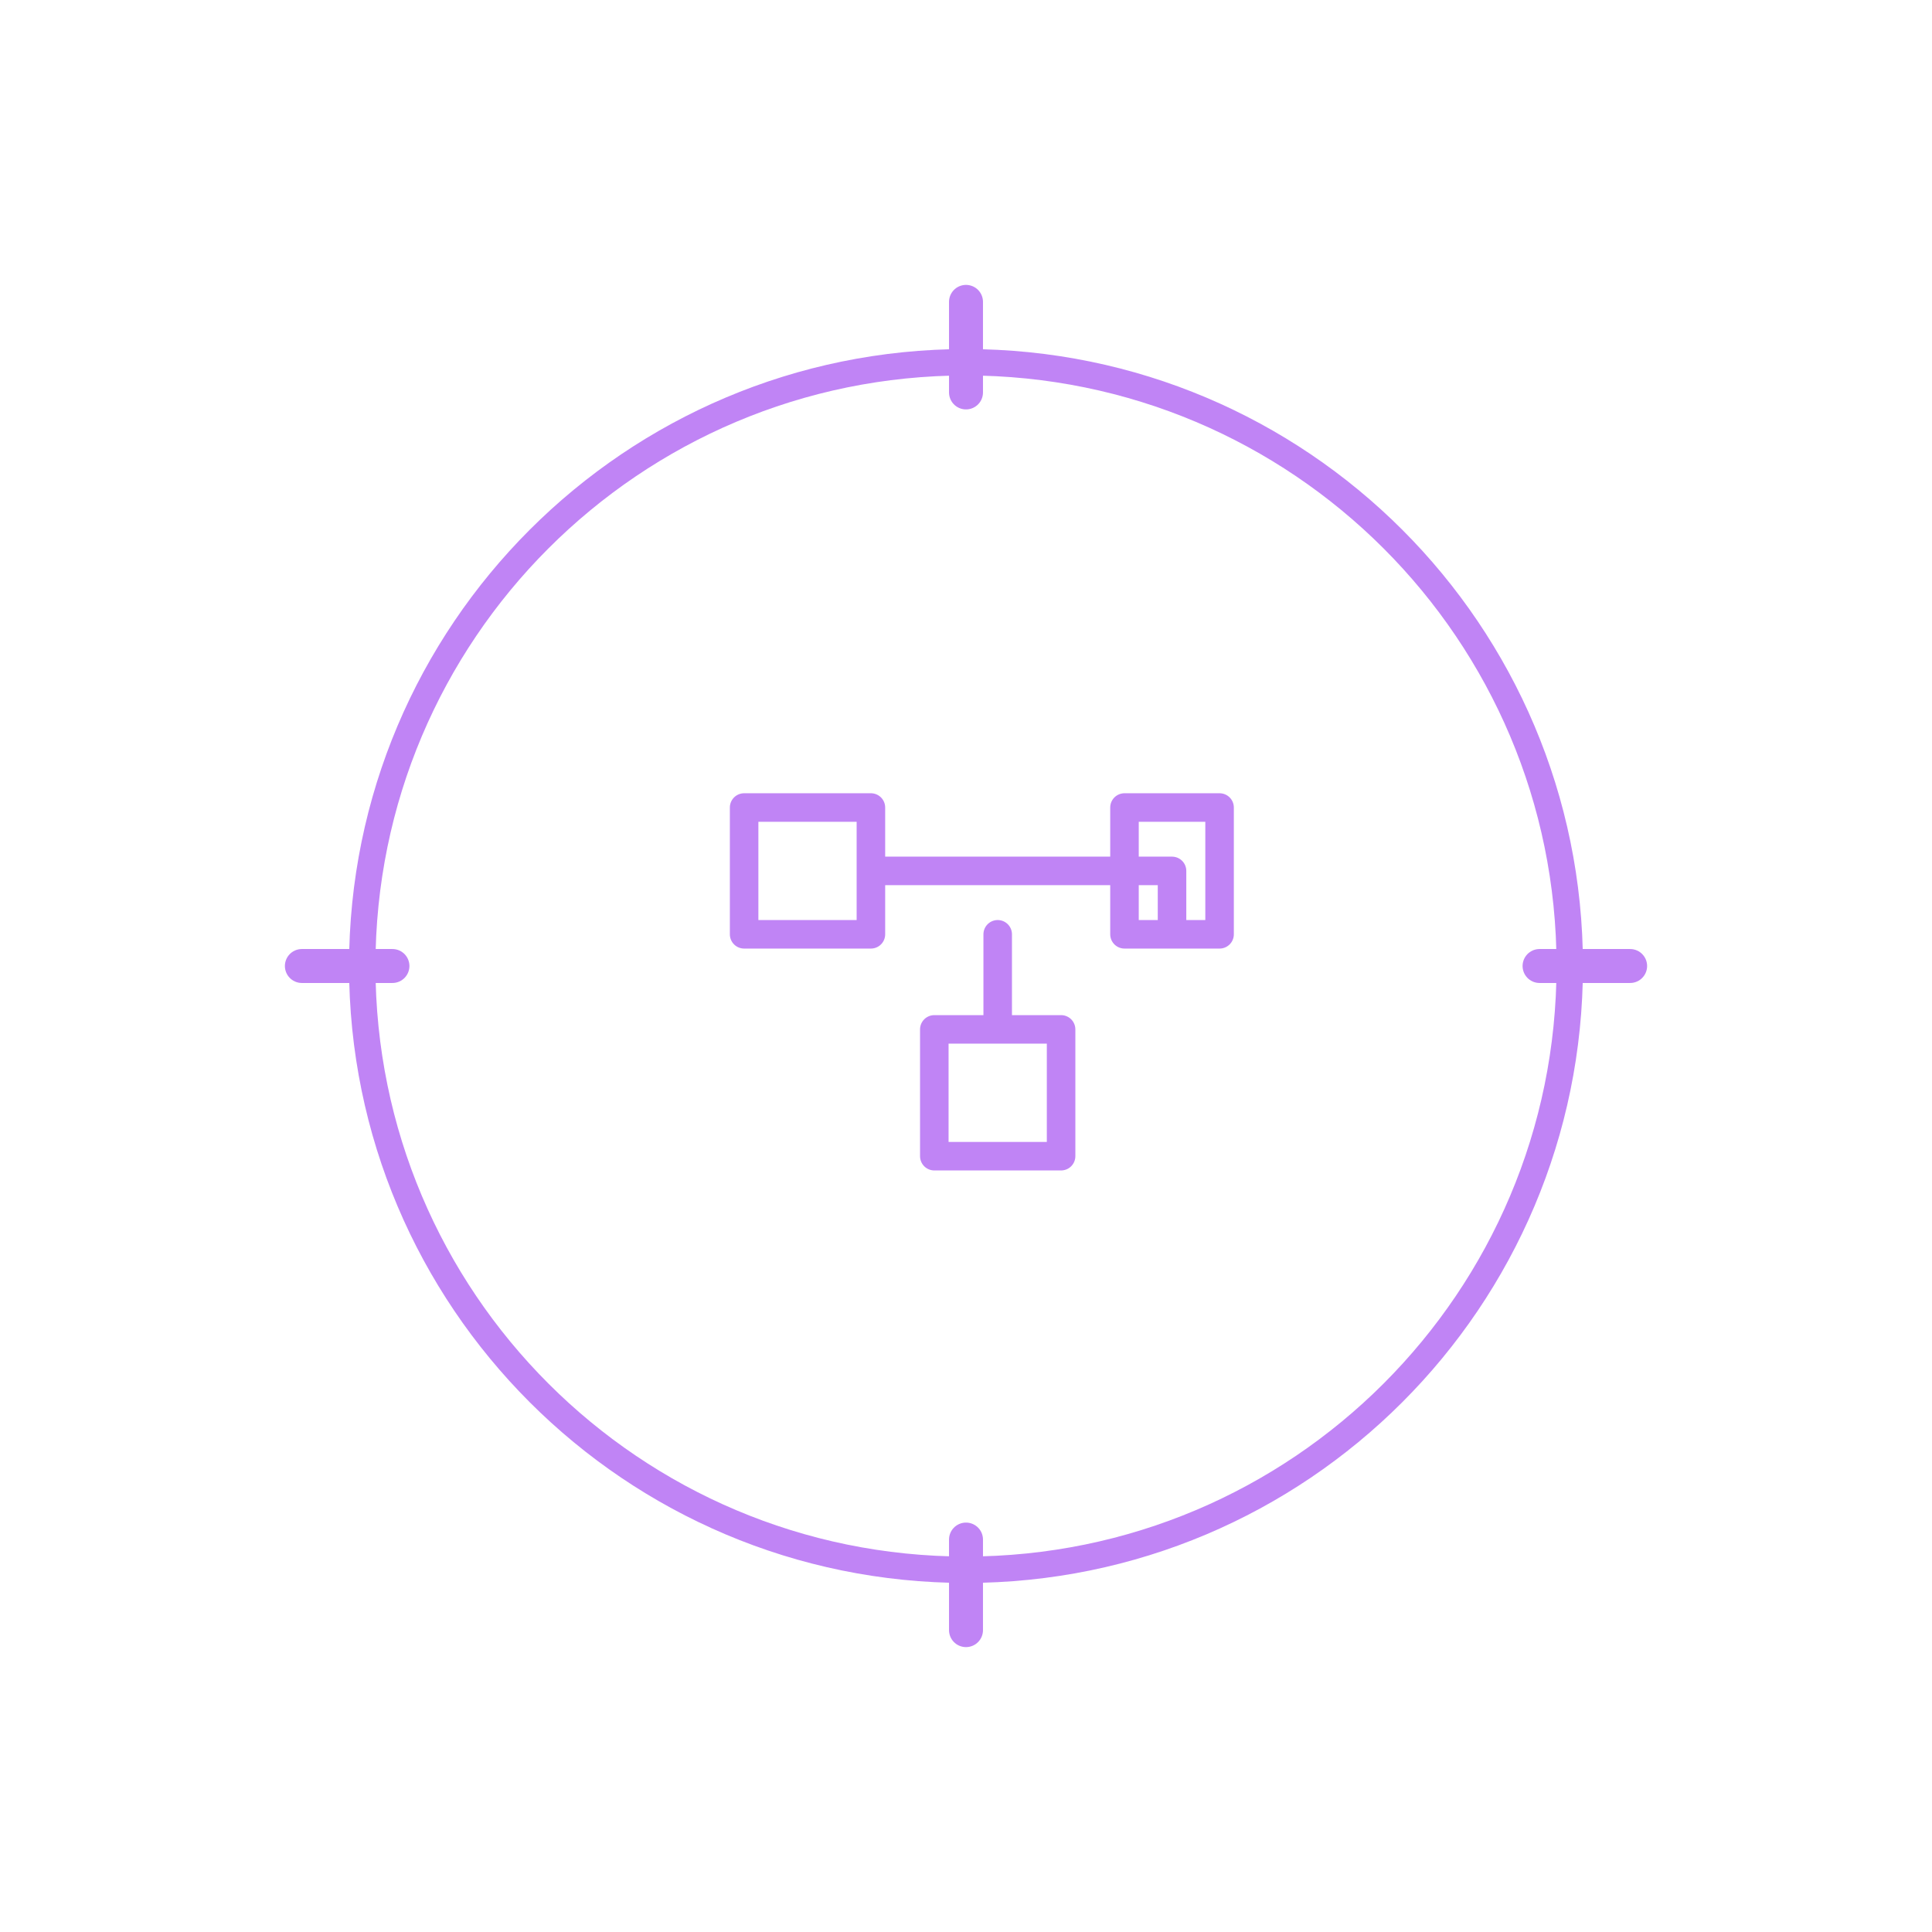
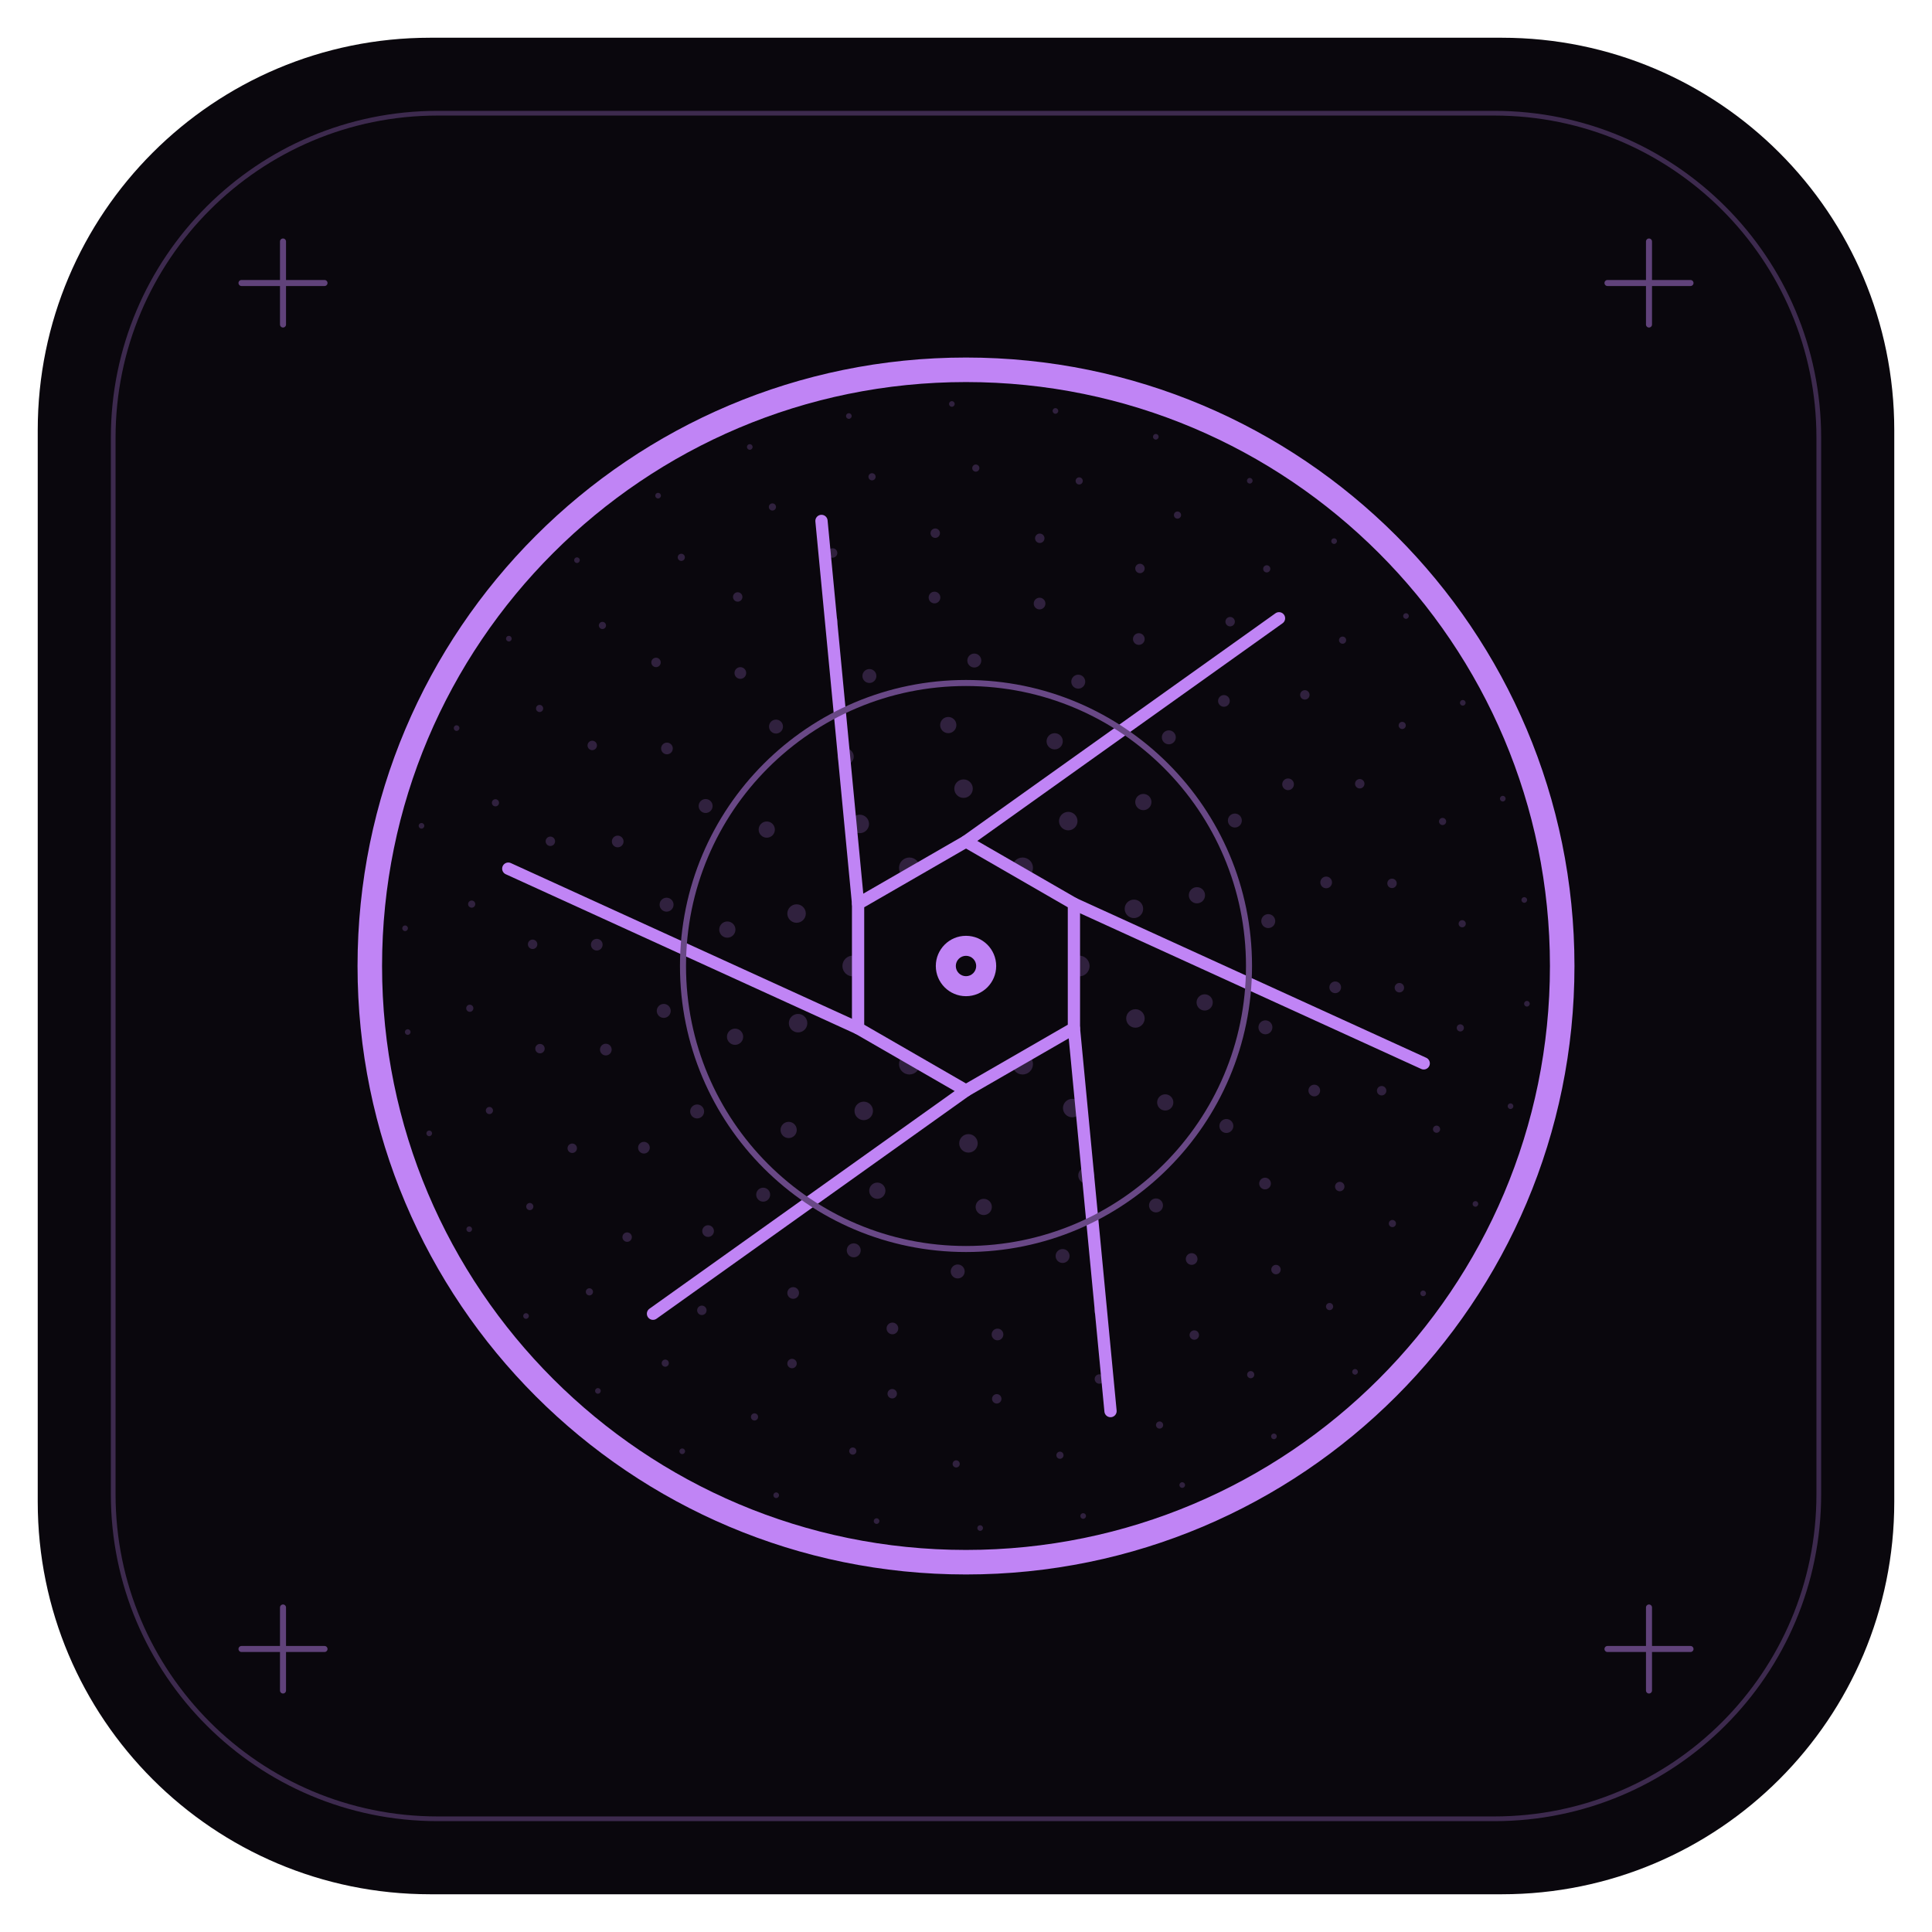
- <svg xmlns="http://www.w3.org/2000/svg" viewBox="0 0 1024 1024" width="1024" height="1024" role="img" aria-label="3TCH symbolic icon">
-   <g color="#c084f5">
-     <g stroke="currentColor" fill="none">
-       <circle cx="512" cy="512" r="320" stroke-width="14" />
-       <g stroke-width="18" stroke-linecap="round">
-         <line x1="512" y1="160" x2="512" y2="208" />
-         <line x1="864" y1="512" x2="816" y2="512" />
-         <line x1="512" y1="864" x2="512" y2="816" />
-         <line x1="160" y1="512" x2="208" y2="512" />
-       </g>
-     </g>
-     <g transform="translate(512,512)">
-       <g stroke="currentColor" stroke-width="1.8" fill="none" stroke-linecap="round" stroke-linejoin="round" transform="scale(8.4)">
-         <path d="M-14 -10 L-6 -10 L-6 -2 L-14 -2 Z M-2 4 L6 4 L6 12 L-2 12 Z M10 -10 L16 -10 L16 -2 L10 -2 Z M-6 -6 L13 -6 L13 -2 M2 -2 L2 4" />
-       </g>
-     </g>
+ <svg xmlns="http://www.w3.org/2000/svg" viewBox="0 0 1024 1024" width="1024" height="1024" role="img" aria-label="3TCH app icon — etched aperture sigil">
+   <rect x="20" y="20" width="984" height="984" rx="208" fill="#0a070d" />
+   <rect x="60" y="60" width="904" height="904" rx="172" fill="none" stroke="#3d2a4e" stroke-width="2.5" />
+   <g stroke="#60427a" stroke-width="3.2" stroke-linecap="round">
+     <line x1="128" y1="150" x2="172" y2="150" />
+     <line x1="150" y1="128" x2="150" y2="172" />
+     <line x1="852" y1="150" x2="896" y2="150" />
+     <line x1="874" y1="128" x2="874" y2="172" />
+     <line x1="128" y1="874" x2="172" y2="874" />
+     <line x1="150" y1="852" x2="150" y2="896" />
+     <line x1="852" y1="874" x2="896" y2="874" />
+     <line x1="874" y1="852" x2="874" y2="896" />
  </g>
-   <style>@media (prefers-reduced-motion: reduce) { * { animation: none !important; } }</style>
+   <path d="M 196 512 a 316 316 0 1 0 632 0 a 316 316 0 1 0 -632 0 Z" fill="none" stroke="#c084f5" stroke-width="13.0" stroke-linejoin="round" stroke-linecap="round" />
+   <g>
+     <circle cx="572.0" cy="512.0" r="5.5" fill="#694886" opacity="0.4" />
+     <circle cx="542.0" cy="564.0" r="5.5" fill="#694886" opacity="0.4" />
+     <circle cx="482.0" cy="564.0" r="5.5" fill="#694886" opacity="0.4" />
+     <circle cx="452.0" cy="512.0" r="5.5" fill="#694886" opacity="0.4" />
+     <circle cx="482.0" cy="460.0" r="5.5" fill="#694886" opacity="0.4" />
+     <circle cx="542.0" cy="460.0" r="5.5" fill="#694886" opacity="0.4" />
+     <circle cx="601.8" cy="539.8" r="4.9" fill="#694886" opacity="0.4" />
+     <circle cx="568.3" cy="587.3" r="4.9" fill="#694886" opacity="0.4" />
+     <circle cx="513.3" cy="606.0" r="4.9" fill="#694886" opacity="0.4" />
+     <circle cx="457.8" cy="588.8" r="4.9" fill="#694886" opacity="0.4" />
+     <circle cx="423.0" cy="542.3" r="4.9" fill="#694886" opacity="0.4" />
+     <circle cx="422.2" cy="484.2" r="4.9" fill="#694886" opacity="0.4" />
+     <circle cx="455.7" cy="436.7" r="4.9" fill="#694886" opacity="0.4" />
+     <circle cx="510.7" cy="418.0" r="4.9" fill="#694886" opacity="0.4" />
+     <circle cx="566.2" cy="435.2" r="4.9" fill="#694886" opacity="0.4" />
+     <circle cx="601.0" cy="481.7" r="4.9" fill="#694886" opacity="0.4" />
+     <circle cx="617.6" cy="584.3" r="4.3" fill="#694886" opacity="0.4" />
+     <circle cx="575.8" cy="623.0" r="4.3" fill="#694886" opacity="0.4" />
+     <circle cx="521.4" cy="639.7" r="4.3" fill="#694886" opacity="0.4" />
+     <circle cx="465.0" cy="631.1" r="4.3" fill="#694886" opacity="0.4" />
+     <circle cx="418.0" cy="598.9" r="4.3" fill="#694886" opacity="0.4" />
+     <circle cx="389.6" cy="549.5" r="4.3" fill="#694886" opacity="0.4" />
+     <circle cx="385.5" cy="492.7" r="4.3" fill="#694886" opacity="0.4" />
+     <circle cx="406.4" cy="439.7" r="4.3" fill="#694886" opacity="0.4" />
+     <circle cx="448.2" cy="401.0" r="4.3" fill="#694886" opacity="0.4" />
+     <circle cx="502.6" cy="384.3" r="4.3" fill="#694886" opacity="0.4" />
+     <circle cx="559.0" cy="392.9" r="4.3" fill="#694886" opacity="0.4" />
+     <circle cx="606.0" cy="425.1" r="4.3" fill="#694886" opacity="0.4" />
+     <circle cx="634.4" cy="474.5" r="4.3" fill="#694886" opacity="0.4" />
+     <circle cx="638.5" cy="531.3" r="4.3" fill="#694886" opacity="0.4" />
+     <circle cx="612.7" cy="638.9" r="3.7" fill="#694886" opacity="0.4" />
+     <circle cx="563.2" cy="665.7" r="3.7" fill="#694886" opacity="0.4" />
+     <circle cx="507.6" cy="673.9" r="3.7" fill="#694886" opacity="0.4" />
+     <circle cx="452.5" cy="662.7" r="3.7" fill="#694886" opacity="0.4" />
+     <circle cx="404.5" cy="633.2" r="3.7" fill="#694886" opacity="0.4" />
+     <circle cx="369.5" cy="589.1" r="3.7" fill="#694886" opacity="0.4" />
+     <circle cx="351.8" cy="535.8" r="3.7" fill="#694886" opacity="0.4" />
+     <circle cx="353.3" cy="479.5" r="3.7" fill="#694886" opacity="0.4" />
+     <circle cx="374.0" cy="427.2" r="3.7" fill="#694886" opacity="0.4" />
+     <circle cx="411.3" cy="385.1" r="3.7" fill="#694886" opacity="0.4" />
+     <circle cx="460.8" cy="358.3" r="3.7" fill="#694886" opacity="0.4" />
+     <circle cx="516.4" cy="350.1" r="3.7" fill="#694886" opacity="0.4" />
+     <circle cx="571.5" cy="361.3" r="3.7" fill="#694886" opacity="0.4" />
+     <circle cx="619.5" cy="390.8" r="3.7" fill="#694886" opacity="0.4" />
+     <circle cx="654.5" cy="434.9" r="3.7" fill="#694886" opacity="0.4" />
+     <circle cx="672.2" cy="488.2" r="3.7" fill="#694886" opacity="0.4" />
+     <circle cx="670.7" cy="544.5" r="3.7" fill="#694886" opacity="0.4" />
+     <circle cx="650.0" cy="596.8" r="3.7" fill="#694886" opacity="0.4" />
+     <circle cx="583.0" cy="694.7" r="3.1" fill="#694886" opacity="0.4" />
+     <circle cx="528.7" cy="707.3" r="3.1" fill="#694886" opacity="0.4" />
+     <circle cx="473.0" cy="704.1" r="3.1" fill="#694886" opacity="0.4" />
+     <circle cx="420.4" cy="685.3" r="3.1" fill="#694886" opacity="0.4" />
+     <circle cx="375.3" cy="652.5" r="3.1" fill="#694886" opacity="0.4" />
+     <circle cx="341.3" cy="608.3" r="3.1" fill="#694886" opacity="0.4" />
+     <circle cx="321.1" cy="556.3" r="3.1" fill="#694886" opacity="0.4" />
+     <circle cx="316.3" cy="500.7" r="3.1" fill="#694886" opacity="0.4" />
+     <circle cx="327.4" cy="446.0" r="3.1" fill="#694886" opacity="0.4" />
+     <circle cx="353.5" cy="396.7" r="3.1" fill="#694886" opacity="0.4" />
+     <circle cx="392.4" cy="356.7" r="3.1" fill="#694886" opacity="0.4" />
+     <circle cx="441.0" cy="329.3" r="3.1" fill="#694886" opacity="0.4" />
+     <circle cx="495.3" cy="316.7" r="3.1" fill="#694886" opacity="0.4" />
+     <circle cx="551.0" cy="319.9" r="3.1" fill="#694886" opacity="0.4" />
+     <circle cx="603.6" cy="338.7" r="3.1" fill="#694886" opacity="0.4" />
+     <circle cx="648.7" cy="371.5" r="3.1" fill="#694886" opacity="0.4" />
+     <circle cx="682.7" cy="415.7" r="3.1" fill="#694886" opacity="0.4" />
+     <circle cx="702.9" cy="467.7" r="3.1" fill="#694886" opacity="0.4" />
+     <circle cx="707.7" cy="523.3" r="3.1" fill="#694886" opacity="0.4" />
+     <circle cx="696.6" cy="578.0" r="3.1" fill="#694886" opacity="0.4" />
+     <circle cx="670.5" cy="627.3" r="3.1" fill="#694886" opacity="0.4" />
+     <circle cx="631.6" cy="667.3" r="3.1" fill="#694886" opacity="0.4" />
+     <circle cx="528.3" cy="741.4" r="2.5" fill="#694886" opacity="0.4" />
+     <circle cx="472.9" cy="738.7" r="2.5" fill="#694886" opacity="0.4" />
+     <circle cx="419.8" cy="722.7" r="2.5" fill="#694886" opacity="0.4" />
+     <circle cx="372.0" cy="694.5" r="2.5" fill="#694886" opacity="0.4" />
+     <circle cx="332.4" cy="655.7" r="2.5" fill="#694886" opacity="0.4" />
+     <circle cx="303.3" cy="608.6" r="2.5" fill="#694886" opacity="0.4" />
+     <circle cx="286.2" cy="555.8" r="2.5" fill="#694886" opacity="0.4" />
+     <circle cx="282.3" cy="500.5" r="2.5" fill="#694886" opacity="0.4" />
+     <circle cx="291.7" cy="445.9" r="2.5" fill="#694886" opacity="0.4" />
+     <circle cx="313.9" cy="395.1" r="2.5" fill="#694886" opacity="0.4" />
+     <circle cx="347.7" cy="351.1" r="2.5" fill="#694886" opacity="0.4" />
+     <circle cx="391.0" cy="316.4" r="2.5" fill="#694886" opacity="0.4" />
+     <circle cx="441.3" cy="293.1" r="2.5" fill="#694886" opacity="0.4" />
+     <circle cx="495.7" cy="282.6" r="2.5" fill="#694886" opacity="0.4" />
+     <circle cx="551.1" cy="285.3" r="2.5" fill="#694886" opacity="0.4" />
+     <circle cx="604.2" cy="301.3" r="2.5" fill="#694886" opacity="0.4" />
+     <circle cx="652.0" cy="329.5" r="2.5" fill="#694886" opacity="0.4" />
+     <circle cx="691.6" cy="368.3" r="2.5" fill="#694886" opacity="0.4" />
+     <circle cx="720.7" cy="415.4" r="2.5" fill="#694886" opacity="0.4" />
+     <circle cx="737.8" cy="468.2" r="2.5" fill="#694886" opacity="0.4" />
+     <circle cx="741.7" cy="523.5" r="2.5" fill="#694886" opacity="0.4" />
+     <circle cx="732.3" cy="578.1" r="2.5" fill="#694886" opacity="0.4" />
+     <circle cx="710.1" cy="628.9" r="2.5" fill="#694886" opacity="0.4" />
+     <circle cx="676.3" cy="672.9" r="2.5" fill="#694886" opacity="0.4" />
+     <circle cx="633.0" cy="707.6" r="2.5" fill="#694886" opacity="0.4" />
+     <circle cx="582.7" cy="730.9" r="2.5" fill="#694886" opacity="0.4" />
+     <circle cx="452.0" cy="769.1" r="1.9" fill="#694886" opacity="0.4" />
+     <circle cx="399.9" cy="751.0" r="1.9" fill="#694886" opacity="0.4" />
+     <circle cx="352.6" cy="722.5" r="1.9" fill="#694886" opacity="0.4" />
+     <circle cx="312.4" cy="684.7" r="1.9" fill="#694886" opacity="0.4" />
+     <circle cx="280.8" cy="639.5" r="1.9" fill="#694886" opacity="0.4" />
+     <circle cx="259.4" cy="588.6" r="1.9" fill="#694886" opacity="0.4" />
+     <circle cx="249.0" cy="534.4" r="1.9" fill="#694886" opacity="0.4" />
+     <circle cx="250.0" cy="479.2" r="1.9" fill="#694886" opacity="0.4" />
+     <circle cx="262.6" cy="425.5" r="1.9" fill="#694886" opacity="0.4" />
+     <circle cx="286.0" cy="375.5" r="1.9" fill="#694886" opacity="0.4" />
+     <circle cx="319.3" cy="331.5" r="1.9" fill="#694886" opacity="0.4" />
+     <circle cx="361.1" cy="295.4" r="1.9" fill="#694886" opacity="0.4" />
+     <circle cx="409.4" cy="268.7" r="1.9" fill="#694886" opacity="0.4" />
+     <circle cx="462.2" cy="252.7" r="1.9" fill="#694886" opacity="0.4" />
+     <circle cx="517.2" cy="248.1" r="1.9" fill="#694886" opacity="0.4" />
+     <circle cx="572.0" cy="254.9" r="1.9" fill="#694886" opacity="0.4" />
+     <circle cx="624.1" cy="273.0" r="1.9" fill="#694886" opacity="0.4" />
+     <circle cx="671.4" cy="301.5" r="1.9" fill="#694886" opacity="0.4" />
+     <circle cx="711.6" cy="339.3" r="1.9" fill="#694886" opacity="0.4" />
+     <circle cx="743.2" cy="384.5" r="1.9" fill="#694886" opacity="0.4" />
+     <circle cx="764.6" cy="435.4" r="1.9" fill="#694886" opacity="0.4" />
+     <circle cx="775.0" cy="489.6" r="1.9" fill="#694886" opacity="0.4" />
+     <circle cx="774.0" cy="544.8" r="1.9" fill="#694886" opacity="0.4" />
+     <circle cx="761.4" cy="598.5" r="1.9" fill="#694886" opacity="0.4" />
+     <circle cx="738.0" cy="648.5" r="1.9" fill="#694886" opacity="0.4" />
+     <circle cx="704.7" cy="692.5" r="1.9" fill="#694886" opacity="0.4" />
+     <circle cx="662.9" cy="728.6" r="1.9" fill="#694886" opacity="0.4" />
+     <circle cx="614.6" cy="755.3" r="1.9" fill="#694886" opacity="0.4" />
+     <circle cx="561.8" cy="771.3" r="1.9" fill="#694886" opacity="0.4" />
+     <circle cx="506.8" cy="775.9" r="1.9" fill="#694886" opacity="0.4" />
+     <circle cx="361.6" cy="769.2" r="1.5" fill="#694886" opacity="0.4" />
+     <circle cx="316.9" cy="737.2" r="1.5" fill="#694886" opacity="0.4" />
+     <circle cx="278.8" cy="697.5" r="1.5" fill="#694886" opacity="0.4" />
+     <circle cx="248.7" cy="651.5" r="1.5" fill="#694886" opacity="0.4" />
+     <circle cx="227.5" cy="600.7" r="1.5" fill="#694886" opacity="0.4" />
+     <circle cx="216.1" cy="547.0" r="1.5" fill="#694886" opacity="0.4" />
+     <circle cx="214.7" cy="492.0" r="1.5" fill="#694886" opacity="0.4" />
+     <circle cx="223.4" cy="437.7" r="1.5" fill="#694886" opacity="0.4" />
+     <circle cx="242.0" cy="385.9" r="1.5" fill="#694886" opacity="0.4" />
+     <circle cx="269.7" cy="338.5" r="1.5" fill="#694886" opacity="0.4" />
+     <circle cx="305.8" cy="296.9" r="1.5" fill="#694886" opacity="0.4" />
+     <circle cx="348.8" cy="262.7" r="1.5" fill="#694886" opacity="0.4" />
+     <circle cx="397.4" cy="236.9" r="1.5" fill="#694886" opacity="0.4" />
+     <circle cx="449.9" cy="220.5" r="1.5" fill="#694886" opacity="0.4" />
+     <circle cx="504.5" cy="214.1" r="1.5" fill="#694886" opacity="0.4" />
+     <circle cx="559.4" cy="217.8" r="1.5" fill="#694886" opacity="0.4" />
+     <circle cx="612.6" cy="231.5" r="1.5" fill="#694886" opacity="0.4" />
+     <circle cx="662.4" cy="254.8" r="1.5" fill="#694886" opacity="0.4" />
+     <circle cx="707.1" cy="286.8" r="1.5" fill="#694886" opacity="0.4" />
+     <circle cx="745.2" cy="326.5" r="1.5" fill="#694886" opacity="0.4" />
+     <circle cx="775.3" cy="372.5" r="1.5" fill="#694886" opacity="0.4" />
+     <circle cx="796.5" cy="423.3" r="1.5" fill="#694886" opacity="0.4" />
+     <circle cx="807.9" cy="477.0" r="1.5" fill="#694886" opacity="0.4" />
+     <circle cx="809.3" cy="532.0" r="1.5" fill="#694886" opacity="0.4" />
+     <circle cx="800.6" cy="586.3" r="1.5" fill="#694886" opacity="0.4" />
+     <circle cx="782.0" cy="638.1" r="1.5" fill="#694886" opacity="0.4" />
+     <circle cx="754.3" cy="685.5" r="1.5" fill="#694886" opacity="0.4" />
+     <circle cx="718.2" cy="727.1" r="1.5" fill="#694886" opacity="0.4" />
+     <circle cx="675.2" cy="761.3" r="1.5" fill="#694886" opacity="0.4" />
+     <circle cx="626.6" cy="787.1" r="1.5" fill="#694886" opacity="0.4" />
+     <circle cx="574.1" cy="803.5" r="1.5" fill="#694886" opacity="0.4" />
+     <circle cx="519.5" cy="809.9" r="1.5" fill="#694886" opacity="0.4" />
+     <circle cx="464.6" cy="806.2" r="1.5" fill="#694886" opacity="0.4" />
+     <circle cx="411.4" cy="792.5" r="1.5" fill="#694886" opacity="0.4" />
+   </g>
+   <g fill="none" stroke="#c084f5" stroke-width="6.5" stroke-linecap="round" stroke-linejoin="round">
+     <path d="M 512.0 446.0 L 569.2 479.0 L 569.2 545.0 L 512.0 578.0 L 454.8 545.0 L 454.8 479.0 Z" />
+     <line x1="512.0" y1="446.0" x2="677.9" y2="327.7" />
+     <line x1="569.2" y1="479.0" x2="754.6" y2="563.6" />
+     <line x1="569.2" y1="545.0" x2="588.6" y2="747.9" />
+     <line x1="512.0" y1="578.0" x2="346.1" y2="696.3" />
+     <line x1="454.8" y1="545.0" x2="269.4" y2="460.4" />
+     <line x1="454.8" y1="479.0" x2="435.4" y2="276.1" />
+   </g>
+   <g fill="none" stroke="#694886" stroke-width="3.2">
+     <circle cx="512.0" cy="512.0" r="150.0" />
+   </g>
+   <g fill="#c084f5">
+     <circle cx="512.0" cy="512.0" r="16.0" />
+   </g>
+   <g fill="#0a070d">
+     <circle cx="512.0" cy="512.0" r="5.4" />
+   </g>
+   <style>@media (prefers-reduced-motion: reduce){*{animation:none !important}}</style>
</svg>
